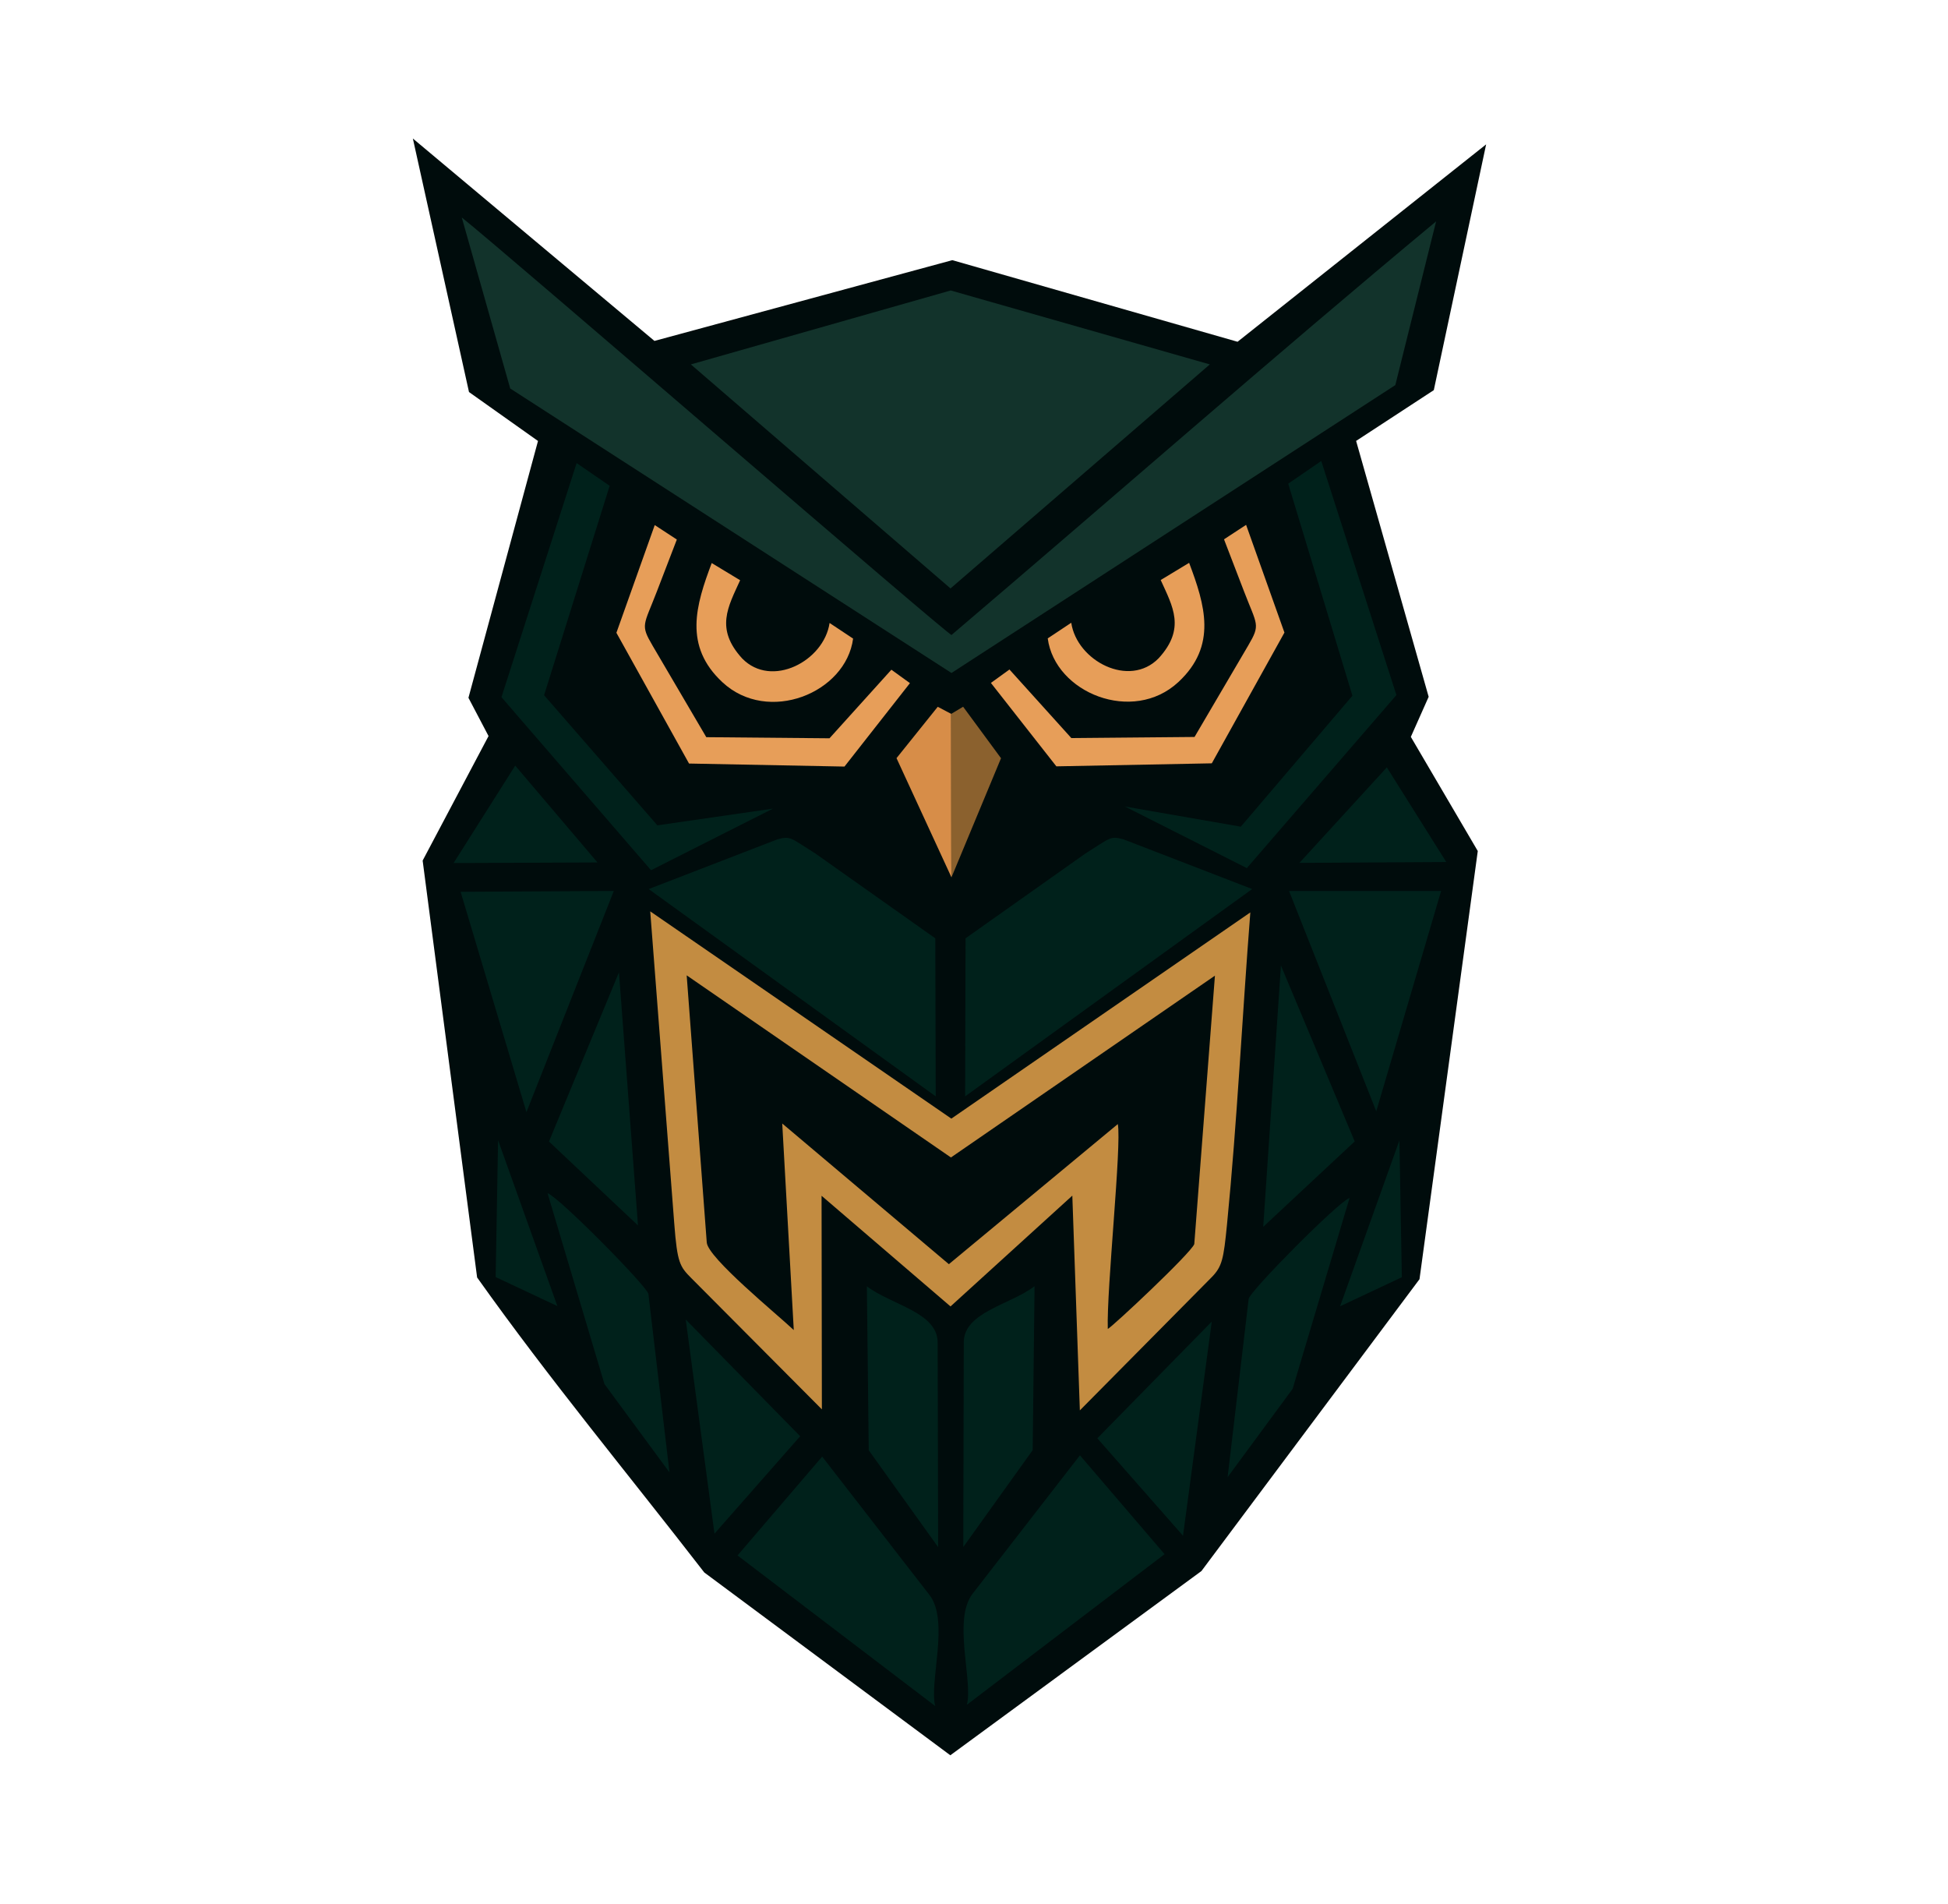
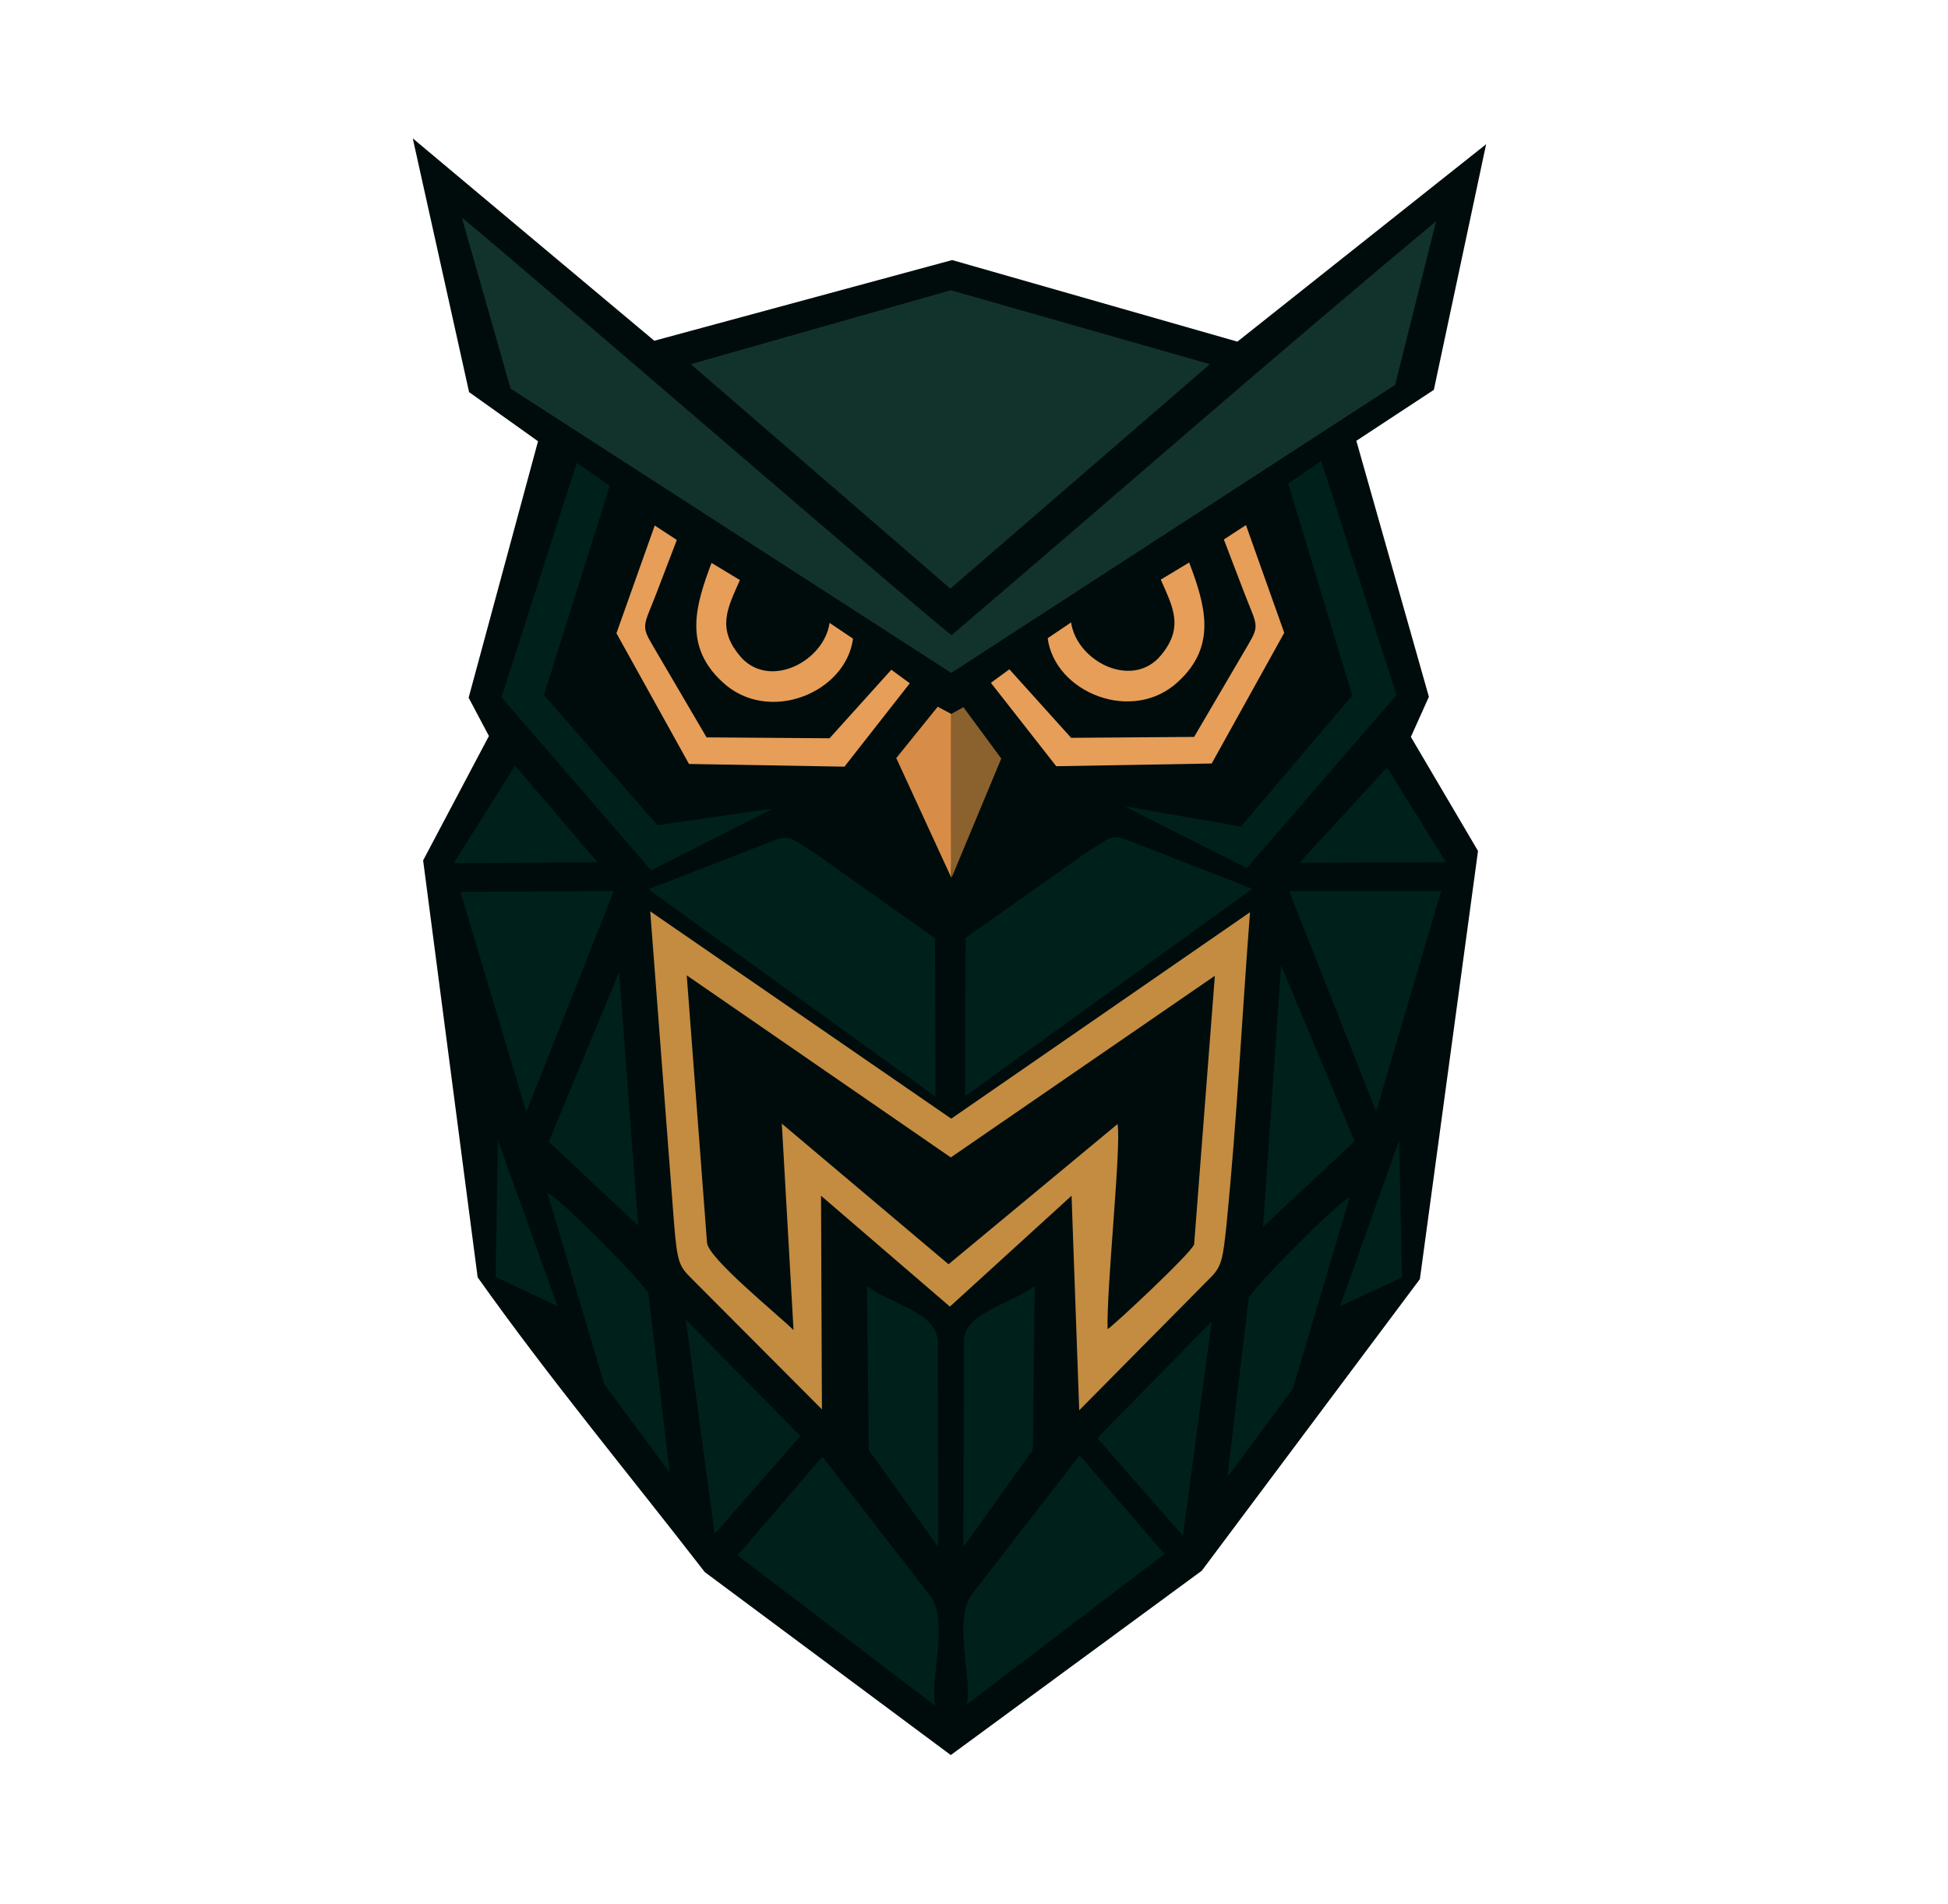
- <svg xmlns="http://www.w3.org/2000/svg" xml:space="preserve" width="152.5mm" height="149mm" version="1.0" style="shape-rendering:geometricPrecision; text-rendering:geometricPrecision; image-rendering:optimizeQuality; fill-rule:evenodd; clip-rule:evenodd" viewBox="0 0 15250 14900">
-   <defs>
-     <style type="text/css">
-    
-     .fil0 {fill:none}
-     .fil1 {fill:#000C0C}
-     .fil4 {fill:#00211B}
-     .fil3 {fill:#12332B}
-     .fil7 {fill:#8B612E}
-     .fil2 {fill:#C38C41}
-     .fil6 {fill:#D78D48}
-     .fil5 {fill:#E79E59}
-    
-   </style>
-   </defs>
-   <g id="Camada_x0020_1">
-     <polygon class="fil0" points="-43.02,14931.95 15233.32,14931.95 15233.32,-33.05 -43.02,-33.05 " />
-     <g id="_1574369119776">
-       <path class="fil1" d="M3667.24 5461.49l157.31 299.51 -515.85 974.6 426.43 3262.97c571.87,804.47 1174.4,1528.25 1778.34,2308.87l1926.2 1430.84 1965.88 -1442.03 1707.08 -2284.17 456.2 -3351.21 -524.04 -893.45 139.57 -313.7 -567.97 -2002.71 608.23 -397.47 409.66 -1923.6 -1946.01 1545 -2233.15 -638.7 -2331.71 632.09 -1891.35 -1584.28 439.49 1984.41 540.2 382.97 -544.51 2010.06z" />
-       <g>
-         <path class="fil2" d="M6434.11 11030.83l-1021.35 -1026.31c-90.44,-90.88 -110.5,-118.72 -134.03,-424.44l-188.39 -2447.09 2357.32 1622.25 2340.64 -1614c-64.66,826.48 -102.23,1624.94 -182.6,2442.05 -26.71,271.65 -38.05,330.43 -121.9,415.14l-1030.12 1040.45 -58.95 -1680.84 -953.63 867.19 -1009.47 -866.17 2.48 1671.77z" />
-         <polygon class="fil3" points="5408.41,2852.19 7441.1,4605.56 9471.19,2852.19 7442.71,2273.43 " />
-         <path class="fil1" d="M6214.11 10410.11l-90.33 -1616.61 1304.47 1101 1322.61 -1096.57c31.23,165.1 -88.61,1289.64 -78.51,1603.48 33.06,-14.06 651.23,-593.13 677.1,-664.11l161.69 -2101.04 -2066.78 1423.04 -2068.67 -1425.48 157.17 2090.84c9.03,120.21 548.09,560.18 681.25,685.45z" />
-         <path class="fil3" d="M7448.68 5267.33l3474.61 -2253.21 319.34 -1281.39c-1277.91,1061.98 -2527.57,2160.19 -3793.46,3236.99 -15.58,13.25 -3506.05,-3007.33 -3834.19,-3267.55l379.26 1338.52 3454.44 2226.64z" />
-         <polygon class="fil4" points="5096.59,6810.98 6051.13,6328.98 5146.32,6459.82 4259.35,5441.32 4772.82,3802.22 4514.02,3624.63 3925.69,5456.65 " />
-         <path class="fil4" d="M5773.79 12174.33l1548.2 1179.05c-51.2,-179.93 113.25,-665.07 -45.38,-869.58l-840.25 -1083.31 -662.57 773.84z" />
-         <polygon class="fil4" points="4121.29,8704.45 4805.2,6973.47 3605.97,6980.01 " />
-         <polygon class="fil4" points="10774.11,8698.05 11281.83,6973.47 10091.57,6973.74 " />
-         <path class="fil4" d="M7344.27 12109.05l-3.83 -1601.75c-0.57,-237.57 -365.31,-294.3 -554.13,-439.69l14.62 1283.21 543.34 758.23z" />
-         <path class="fil5" d="M6611.03 5999.77l512.49 -652.97 -145.31 -105.01 -484.43 536.66 -964.47 -8.67 -420.36 -716.09c-97.55,-166.18 -69.62,-156.43 33.09,-423.59l156.56 -407.25 -172.95 -113.15 -300.13 843.07 568.67 1023.35 1216.84 23.65z" />
-         <path class="fil4" d="M5241.04 11523.97l-164.93 -1395.7c-6.75,-57.14 -699.1,-757.78 -789.86,-789.59l445.72 1494.04 509.07 691.25z" />
-         <polygon class="fil4" points="9889.18,9602.24 10605.39,8933.77 10027.89,7557.47 " />
-         <polygon class="fil4" points="4297.67,8934.58 4994.51,9591.46 4845.57,7610.36 " />
-         <polygon class="fil4" points="5593.37,12003.74 6264.17,11241.12 5368.27,10327.59 " />
-         <path class="fil5" d="M6678.55 4998.23l-184.1 -122.36c-43.9,297.88 -454.04,514.02 -684.29,277.8 -212.82,-232.74 -110.72,-403.43 -15.97,-612.23l-222.5 -134.51c-123.92,328.82 -222.03,648.68 84.07,933.08 356.59,331.31 966.47,84.66 1022.79,-341.78z" />
-         <polygon class="fil4" points="3551,6754.83 4677.34,6750.28 4033.46,5992.32 " />
-         <polygon class="fil4" points="10172.6,6753.59 11322.33,6746.98 10856.97,6006.2 " />
-         <polygon class="fil6" points="7446.54,5587.41 7341.24,5531.88 7018.43,5933.95 7448.67,6867.01 " />
-         <path class="fil7" d="M7446.54 5587.41c0.89,92.98 -4.72,1073.32 2.13,1279.6l387.88 -932.53 -296.64 -402.95 -93.37 55.88z" />
-         <polygon class="fil4" points="4363.47,10222.56 3899.21,8924.24 3880.24,9995.4 " />
-         <polygon class="fil4" points="9760.94,6794.45 8806.41,6312.45 9713.81,6470.32 10587.52,5445.12 10084.72,3785.7 10343.51,3608.1 10931.85,5440.12 " />
-         <path class="fil5" d="M8269.77 5998.07l-512.48 -652.97 145.31 -105.01 484.43 536.67 964.47 -8.68 420.36 -716.09c97.55,-166.18 69.61,-156.43 -33.09,-423.58l-156.56 -407.26 172.95 -113.15 300.13 843.07 -568.67 1023.36 -1216.85 23.64z" />
-         <path class="fil5" d="M8202.26 4996.53l184.1 -122.35c43.9,297.88 454.04,514.01 684.29,277.79 212.82,-232.74 110.72,-403.43 15.97,-612.22l222.5 -134.52c123.91,328.83 222.03,648.68 -84.07,933.08 -356.59,331.32 -966.47,84.67 -1022.79,-341.78z" />
-         <polygon class="fil4" points="10491.12,10223.87 10955.38,8925.55 10974.36,9996.71 " />
-         <path class="fil4" d="M5078.23 6958.6l2247.12 1622.6 -3.35 -1237.05 -937.41 -662.99c-198.1,-124.71 -194.93,-139.92 -298.22,-111.89l-1008.14 389.33z" />
-         <path class="fil4" d="M9802.68 6958.37l-2247.12 1622.6 3.35 -1237.05 937.41 -662.99c198.1,-124.71 194.93,-139.92 298.22,-111.89l1008.14 389.33z" />
-         <path class="fil4" d="M7541.1 12108.23l3.83 -1601.75c0.57,-237.57 365.31,-294.3 554.13,-439.68l-14.62 1283.2 -543.34 758.23z" />
-         <path class="fil4" d="M9116.9 12164.25l-1548.19 1179.05c51.19,-179.93 -113.26,-665.07 45.37,-869.59l840.25 -1083.3 662.57 773.84z" />
-         <path class="fil4" d="M9610.38 11561.43l164.93 -1395.7c6.75,-57.14 699.1,-757.79 789.86,-789.6l-445.72 1494.04 -509.07 691.26z" />
-         <polygon class="fil4" points="9261.28,12020.02 8590.48,11257.39 9486.38,10343.87 " />
-       </g>
-     </g>
+ <svg xmlns="http://www.w3.org/2000/svg" version="1.1" id="Camada_1" x="0px" y="0px" viewBox="0 0 432.3 422.4" style="enable-background:new 0 0 432.3 422.4;" xml:space="preserve">
+   <style type="text/css">
+ 	.st0{fill:none;}
+ 	.st1{fill-rule:evenodd;clip-rule:evenodd;fill:#000C0C;}
+ 	.st2{fill-rule:evenodd;clip-rule:evenodd;fill:#C38C41;}
+ 	.st3{fill-rule:evenodd;clip-rule:evenodd;fill:#12332B;}
+ 	.st4{fill-rule:evenodd;clip-rule:evenodd;fill:#00211B;}
+ 	.st5{fill-rule:evenodd;clip-rule:evenodd;fill:#E79E59;}
+ 	.st6{fill-rule:evenodd;clip-rule:evenodd;fill:#D78D48;}
+ 	.st7{fill-rule:evenodd;clip-rule:evenodd;fill:#8B612E;}
+ </style>
+   <polygon class="st0" points="-1.2,423.3 431.8,423.3 431.8,-0.9 -1.2,-0.9 " />
+   <path class="st1" d="M104,154.8l4.5,8.5l-14.6,27.6l12.1,92.5c16.2,22.8,33.3,43.3,50.4,65.4l54.6,40.6l55.7-40.9l48.4-64.7l12.9-95  l-14.9-25.3l4-8.9l-16.1-56.8l17.2-11.3L329.8,32l-55.2,43.8l-63.3-18.1l-66.1,17.9L91.6,30.7L104.1,87l15.3,10.9L104,154.8  L104,154.8z" />
+   <g>
+     <path class="st2" d="M182.4,312.7l-29-29.1c-2.6-2.6-3.1-3.4-3.8-12l-5.3-69.4l66.8,46l66.3-45.8c-1.8,23.4-2.9,46.1-5.2,69.2   c-0.8,7.7-1.1,9.4-3.5,11.8l-29.2,29.5l-1.7-47.6l-27,24.6l-28.6-24.6L182.4,312.7z" />
+     <polygon class="st3" points="153.3,80.8 210.9,130.6 268.5,80.8 211,64.4  " />
+     <path class="st1" d="M176.1,295.1l-2.6-45.8l37,31.2l37.5-31.1c0.9,4.7-2.5,36.6-2.2,45.5c0.9-0.4,18.5-16.8,19.2-18.8l4.6-59.6   L211,256.8l-58.6-40.4l4.5,59.3C157.1,279.1,172.4,291.5,176.1,295.1L176.1,295.1z" />
+     <path class="st3" d="M211.1,149.3l98.5-63.9l9.1-36.3c-36.2,30.1-71.6,61.2-107.5,91.8c-0.4,0.4-99.4-85.2-108.7-92.6l10.8,37.9   L211.1,149.3L211.1,149.3z" />
+     <polygon class="st4" points="144.5,193.1 171.5,179.4 145.9,183.1 120.7,154.2 135.3,107.8 128,102.7 111.3,154.7  " />
+     <path class="st4" d="M163.7,345.1l43.9,33.4c-1.5-5.1,3.2-18.9-1.3-24.6l-23.8-30.7L163.7,345.1L163.7,345.1z" />
+     <polygon class="st4" points="116.8,246.7 136.2,197.7 102.2,197.9  " />
+     <polygon class="st4" points="305.4,246.6 319.8,197.7 286.1,197.7  " />
+     <path class="st4" d="M208.2,343.2l-0.1-45.4c0-6.7-10.4-8.3-15.7-12.5l0.4,36.4L208.2,343.2L208.2,343.2z" />
+     <path class="st5" d="M187.4,170.1l14.5-18.5l-4.1-3l-13.7,15.2l-27.3-0.2l-11.9-20.3c-2.8-4.7-2-4.4,0.9-12l4.4-11.5l-4.9-3.2   l-8.5,23.9l16.1,29L187.4,170.1L187.4,170.1z" />
+     <path class="st4" d="M148.6,326.7l-4.7-39.6c-0.2-1.6-19.8-21.5-22.4-22.4l12.6,42.4L148.6,326.7z" />
+     <polygon class="st4" points="280.3,272.2 300.6,253.2 284.3,214.2  " />
+     <polygon class="st4" points="121.8,253.3 141.6,271.9 137.4,215.7  " />
+     <polygon class="st4" points="158.6,340.3 177.6,318.6 152.2,292.8  " />
+     <path class="st5" d="M189.3,141.7l-5.2-3.5c-1.2,8.4-12.9,14.6-19.4,7.9c-6-6.6-3.1-11.4-0.5-17.4l-6.3-3.8   c-3.5,9.3-6.3,18.4,2.4,26.4C170.4,160.8,187.7,153.8,189.3,141.7L189.3,141.7z" />
+     <polygon class="st4" points="100.7,191.5 132.6,191.3 114.3,169.9  " />
+     <polygon class="st4" points="288.4,191.4 320.9,191.3 307.8,170.3  " />
+     <polygon class="st6" points="211.1,158.4 208.1,156.8 198.9,168.2 211.1,194.7  " />
+     <path class="st7" d="M211.1,158.4c0,2.6-0.1,30.4,0.1,36.3l11-26.4l-8.4-11.4L211.1,158.4L211.1,158.4z" />
+     <polygon class="st4" points="123.7,289.8 110.5,253 110,283.3  " />
+     <polygon class="st4" points="276.7,192.6 249.6,178.9 275.4,183.4 300.1,154.3 285.9,107.3 293.2,102.3 309.9,154.2  " />
+     <path class="st5" d="M234.4,170l-14.5-18.5l4.1-3l13.7,15.2l27.3-0.2l11.9-20.3c2.8-4.7,2-4.4-0.9-12l-4.4-11.5l4.9-3.2l8.5,23.9   l-16.1,29L234.4,170L234.4,170z" />
+     <path class="st5" d="M232.5,141.6l5.2-3.5c1.2,8.4,12.9,14.6,19.4,7.9c6-6.6,3.1-11.4,0.5-17.4l6.3-3.8c3.5,9.3,6.3,18.4-2.4,26.4   C251.4,160.7,234.1,153.7,232.5,141.6L232.5,141.6z" />
+     <polygon class="st4" points="297.4,289.8 310.5,253 311.1,283.4  " />
+     <path class="st4" d="M143.9,197.3l63.7,46l-0.1-35.1L181,189.4c-5.6-3.5-5.5-4-8.5-3.2L143.9,197.3L143.9,197.3z" />
+     <path class="st4" d="M277.9,197.2l-63.7,46l0.1-35.1l26.6-18.8c5.6-3.5,5.5-4,8.5-3.2L277.9,197.2L277.9,197.2z" />
+     <path class="st4" d="M213.8,343.2l0.1-45.4c0-6.7,10.4-8.3,15.7-12.5l-0.4,36.4L213.8,343.2z" />
+     <path class="st4" d="M258.4,344.8l-43.9,33.4c1.5-5.1-3.2-18.9,1.3-24.6l23.8-30.7L258.4,344.8z" />
+     <path class="st4" d="M272.4,327.7l4.7-39.6c0.2-1.6,19.8-21.5,22.4-22.4l-12.6,42.4L272.4,327.7z" />
+     <polygon class="st4" points="262.5,340.7 243.5,319.1 268.9,293.2  " />
  </g>
</svg>
